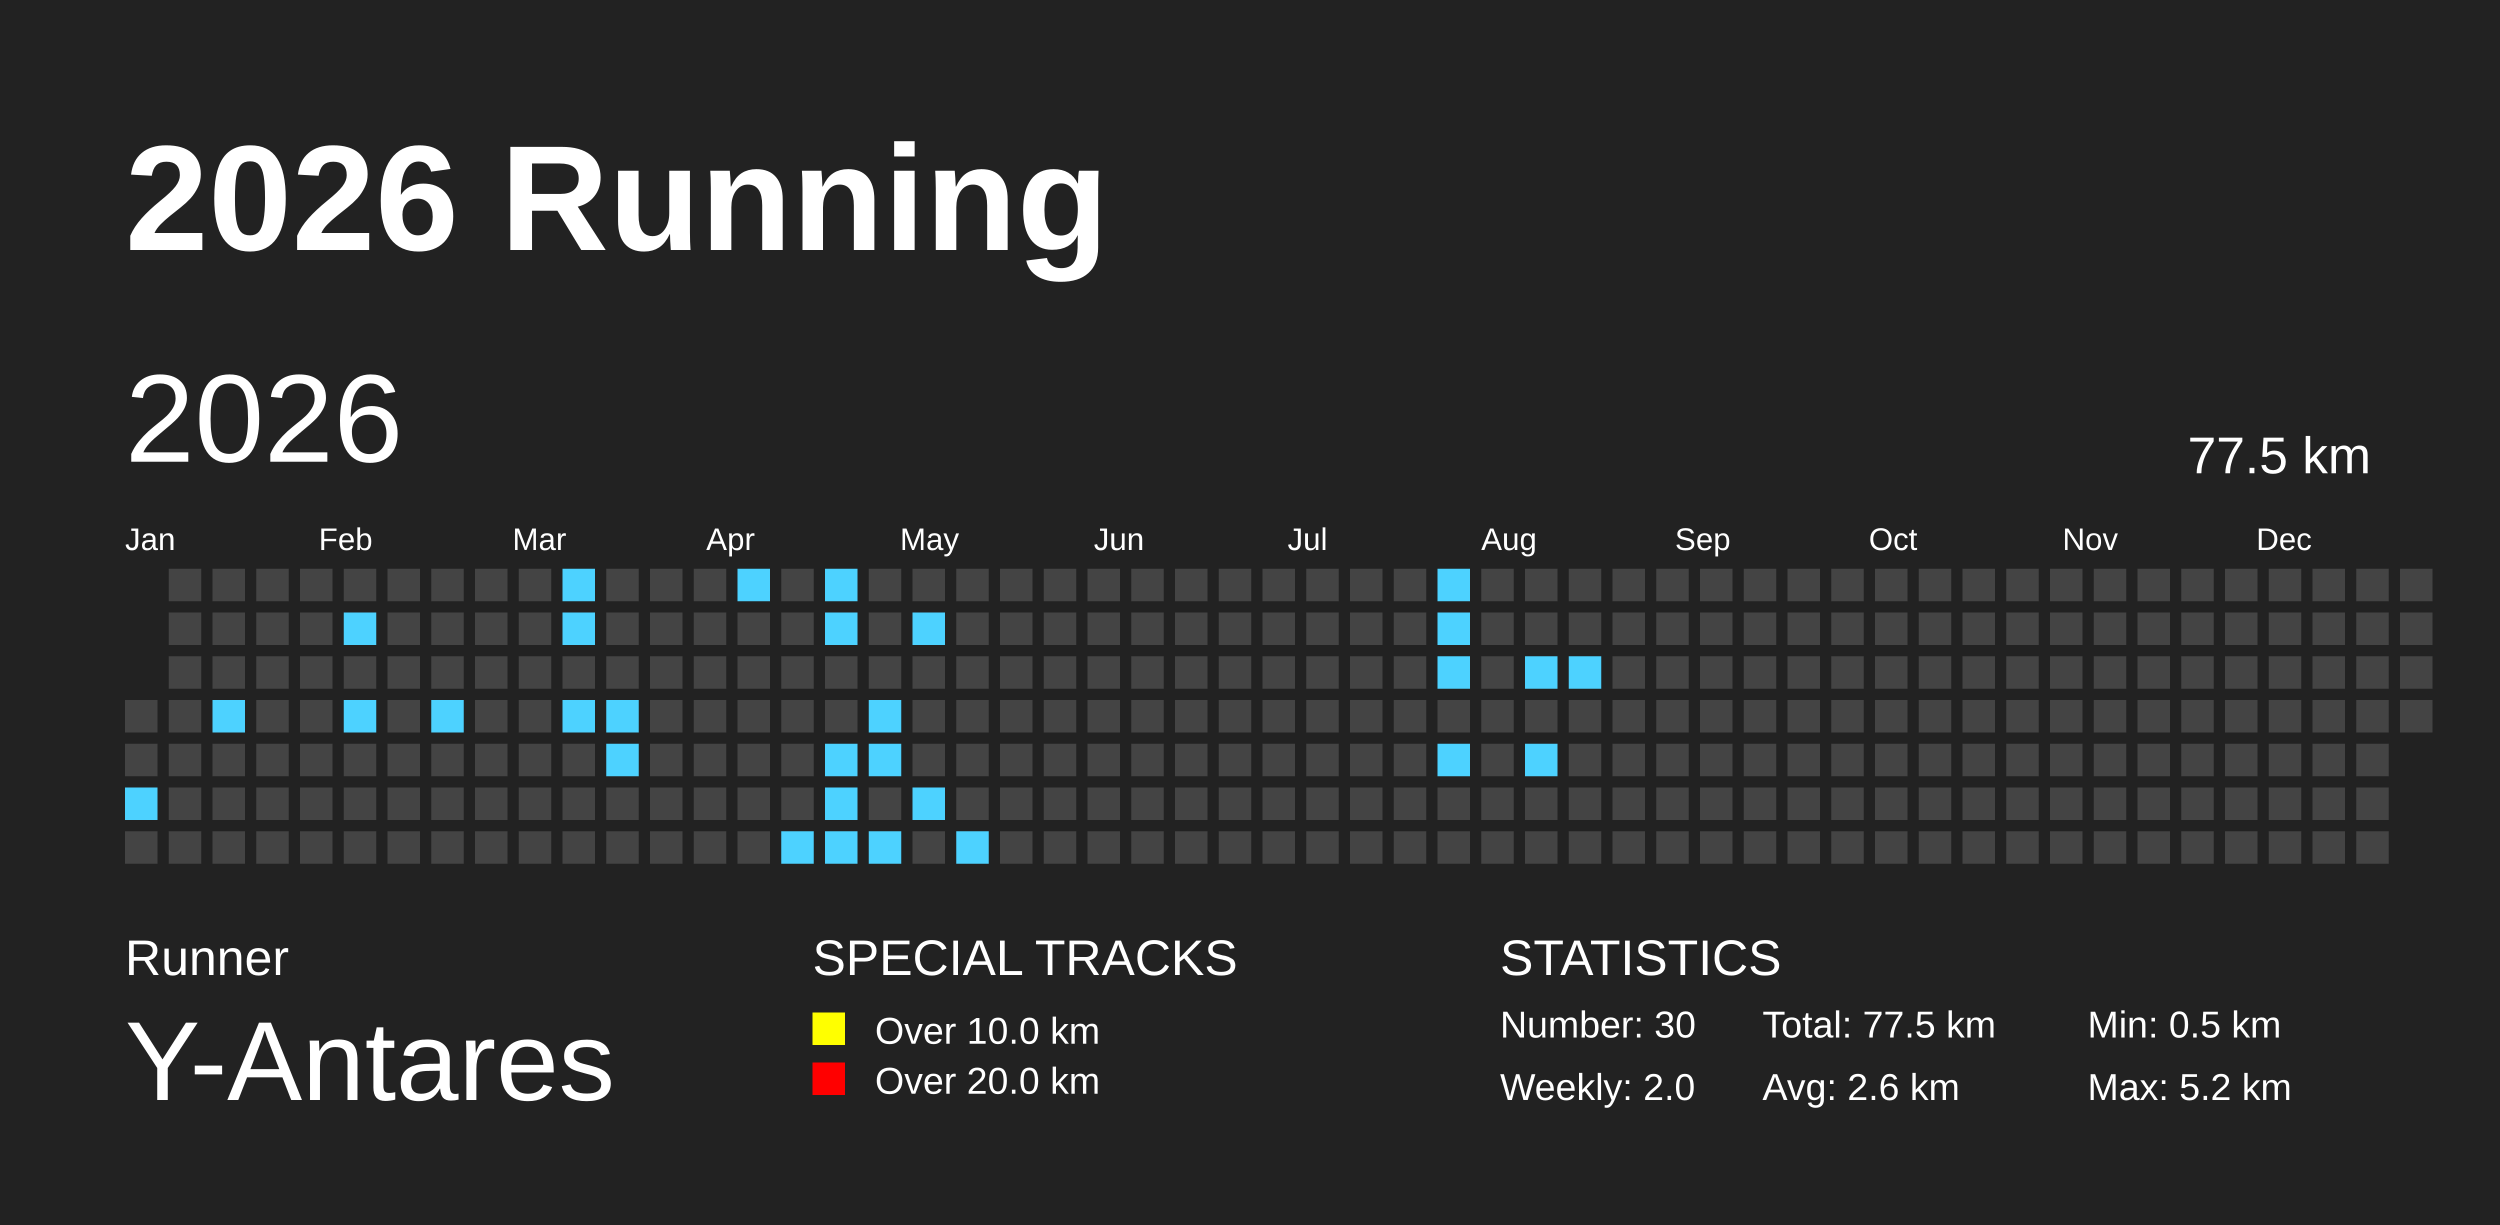
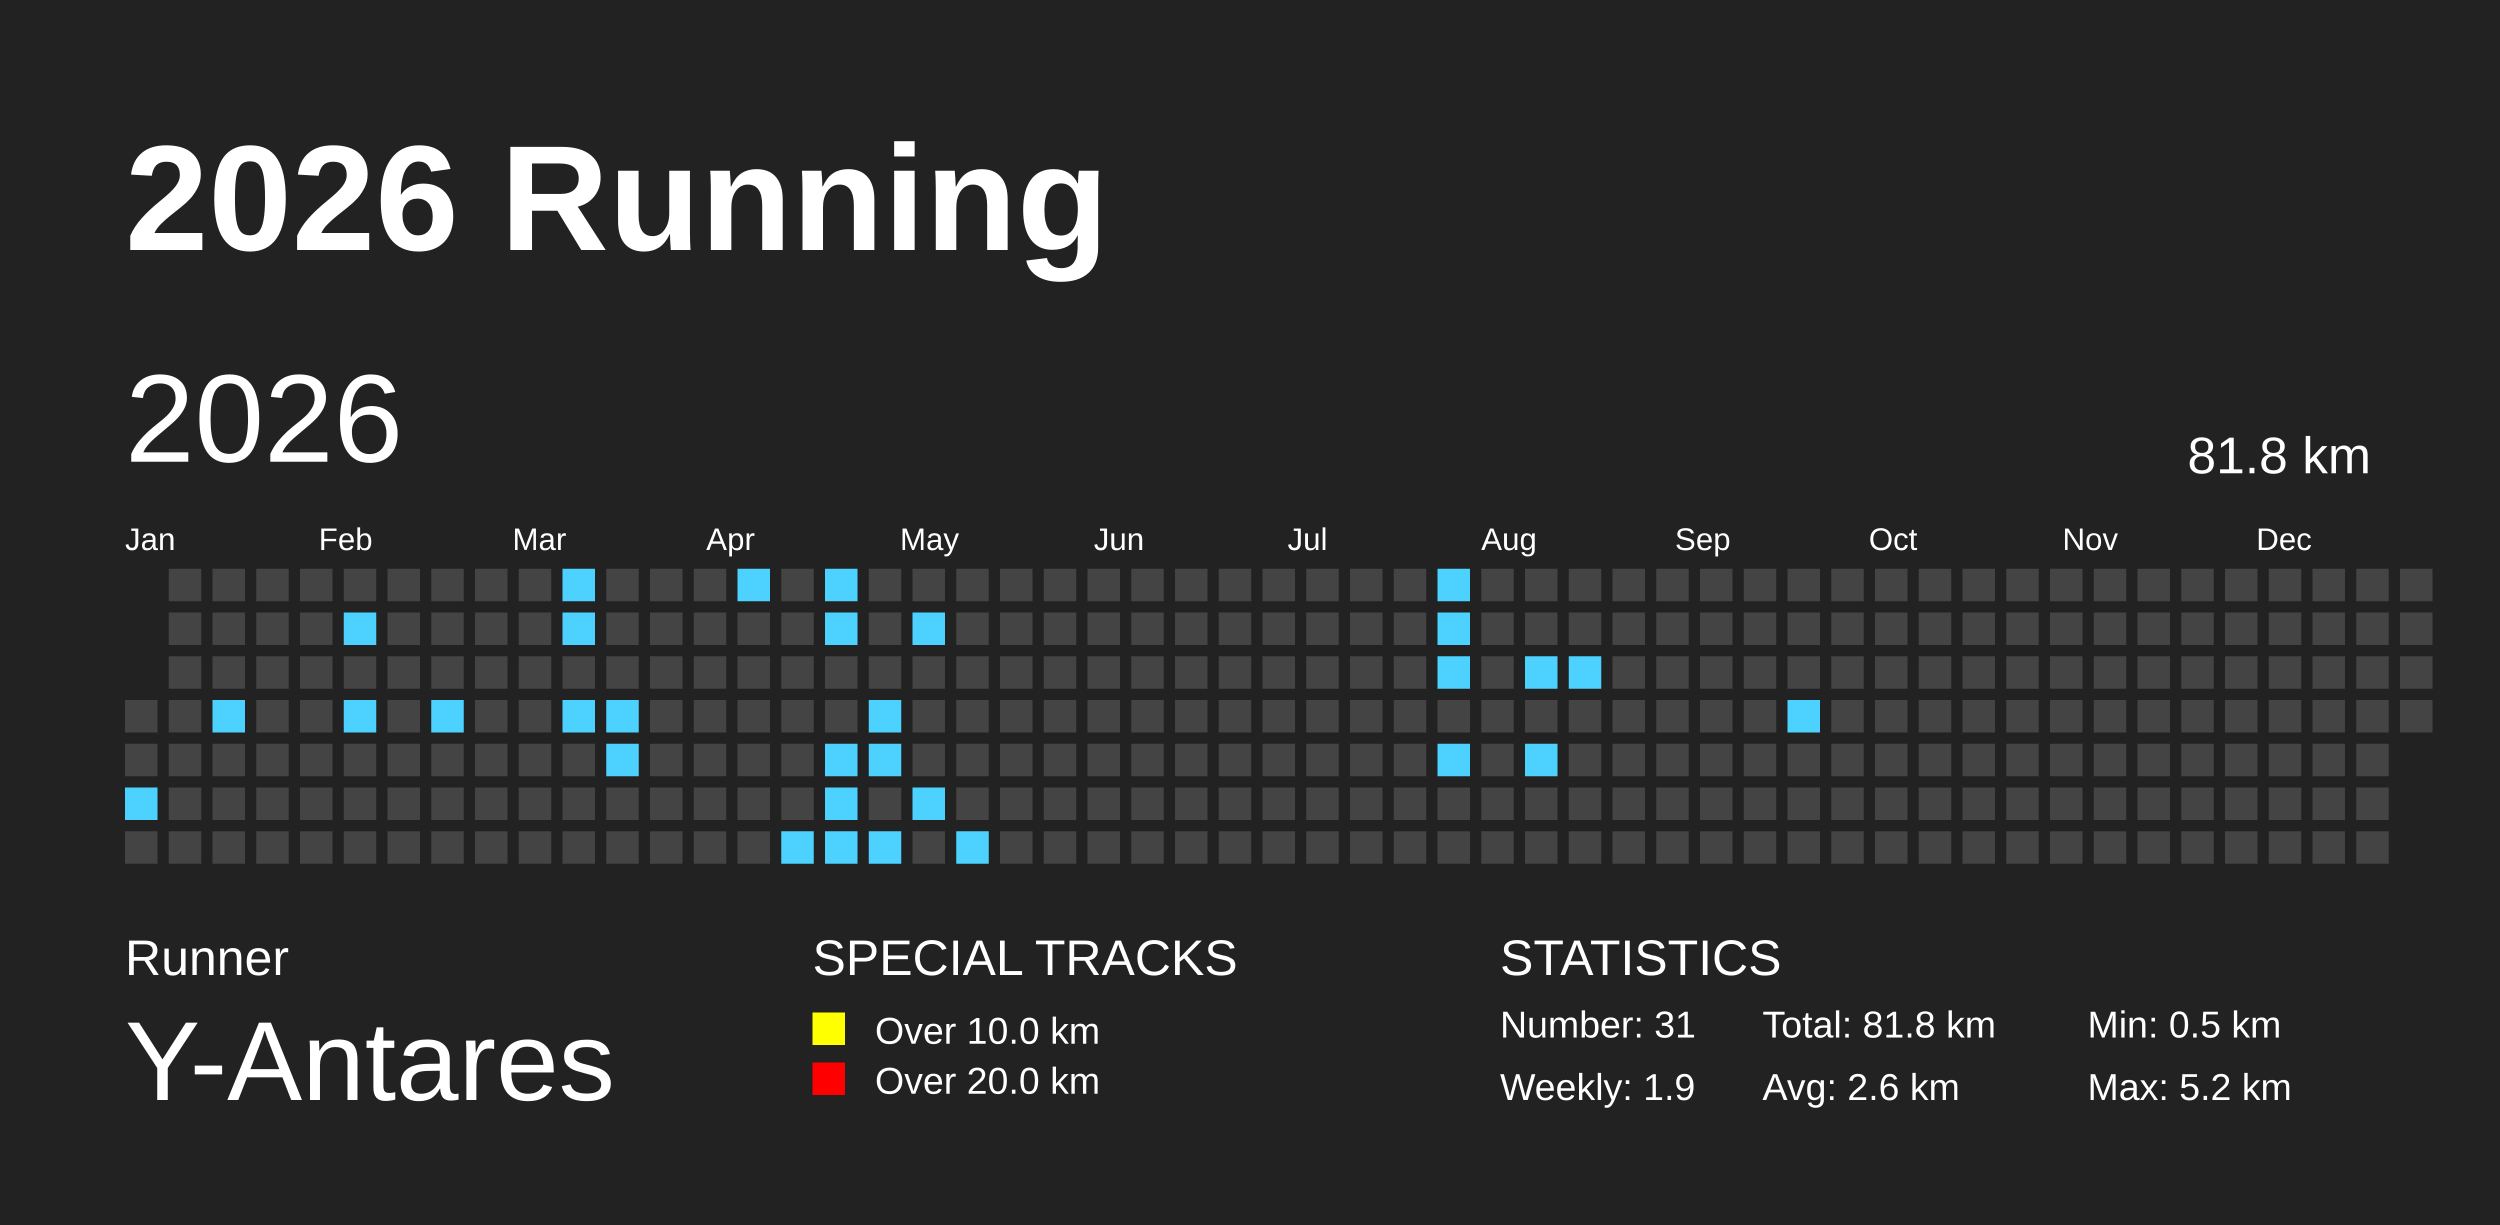
<svg xmlns="http://www.w3.org/2000/svg" baseProfile="full" height="98mm" version="1.1" viewBox="0,0,200,98" width="200mm">
  <defs />
  <rect fill="#222222" height="98" width="200" x="0" y="0" />
  <text fill="#FFFFFF" style="font-size:12px; font-family:Arial; font-weight:bold;" x="10" y="20">2026 Running</text>
  <text fill="#FFFFFF" style="font-size:4px; font-family:Arial" x="10" y="78">Runner</text>
  <text fill="#FFFFFF" style="font-size:9px; font-family:Arial" x="10" y="88">Y-Antares</text>
  <text fill="#FFFFFF" style="font-size:4px; font-family:Arial" x="65" y="78">SPECIAL TRACKS</text>
  <rect fill="yellow" height="2.6" width="2.6" x="65" y="81" />
  <text fill="#FFFFFF" style="font-size:3px; font-family:Arial" x="70" y="83.5">Over 10.0 km</text>
  <rect fill="red" height="2.6" width="2.6" x="65" y="85" />
  <text fill="#FFFFFF" style="font-size:3px; font-family:Arial" x="70" y="87.5">Over 20.0 km</text>
  <text fill="#FFFFFF" style="font-size:4px; font-family:Arial" x="120" y="78">STATISTICS</text>
-   <text fill="#FFFFFF" style="font-size:3px; font-family:Arial" x="120" y="83">Number: 30</text>
-   <text fill="#FFFFFF" style="font-size:3px; font-family:Arial" x="120" y="88">Weekly: 2.0</text>
-   <text fill="#FFFFFF" style="font-size:3px; font-family:Arial" x="141" y="83">Total: 77.5 km</text>
+   <text fill="#FFFFFF" style="font-size:3px; font-family:Arial" x="120" y="83">Number: 31</text>
+   <text fill="#FFFFFF" style="font-size:3px; font-family:Arial" x="120" y="88">Weekly: 1.9</text>
+   <text fill="#FFFFFF" style="font-size:3px; font-family:Arial" x="141" y="83">Total: 81.8 km</text>
  <text fill="#FFFFFF" style="font-size:3px; font-family:Arial" x="141" y="88">Avg: 2.6 km</text>
  <text fill="#FFFFFF" style="font-size:3px; font-family:Arial" x="167" y="83">Min: 0.5 km</text>
  <text fill="#FFFFFF" style="font-size:3px; font-family:Arial" x="167" y="88">Max: 5.2 km</text>
  <text dominant-baseline="hanging" fill="#FFFFFF" style="font-size:10.0px; font-family:Arial;" x="10" y="30">2026</text>
-   <text dominant-baseline="hanging" fill="#FFFFFF" style="font-size:4.125px; font-family:Arial;" x="175" y="35">77.5 km</text>
+   <text dominant-baseline="hanging" fill="#FFFFFF" style="font-size:4.125px; font-family:Arial;" x="175" y="35">81.8 km</text>
  <text fill="#FFFFFF" style="font-size:2.5px; font-family:Arial" x="10.0" y="44">Jan</text>
  <text fill="#FFFFFF" style="font-size:2.5px; font-family:Arial" x="25.5" y="44">Feb</text>
  <text fill="#FFFFFF" style="font-size:2.5px; font-family:Arial" x="41.0" y="44">Mar</text>
  <text fill="#FFFFFF" style="font-size:2.5px; font-family:Arial" x="56.5" y="44">Apr</text>
  <text fill="#FFFFFF" style="font-size:2.5px; font-family:Arial" x="72.0" y="44">May</text>
  <text fill="#FFFFFF" style="font-size:2.5px; font-family:Arial" x="87.5" y="44">Jun</text>
  <text fill="#FFFFFF" style="font-size:2.5px; font-family:Arial" x="103.0" y="44">Jul</text>
  <text fill="#FFFFFF" style="font-size:2.5px; font-family:Arial" x="118.5" y="44">Aug</text>
  <text fill="#FFFFFF" style="font-size:2.5px; font-family:Arial" x="134.0" y="44">Sep</text>
  <text fill="#FFFFFF" style="font-size:2.5px; font-family:Arial" x="149.5" y="44">Oct</text>
  <text fill="#FFFFFF" style="font-size:2.5px; font-family:Arial" x="165.0" y="44">Nov</text>
  <text fill="#FFFFFF" style="font-size:2.5px; font-family:Arial" x="180.5" y="44">Dec</text>
  <rect fill="#444444" height="2.6" width="2.6" x="10.0" y="56.0" />
  <rect fill="#444444" height="2.6" width="2.6" x="10.0" y="59.5" />
  <rect fill="#4DD2FF" height="2.6" width="2.6" x="10.0" y="63.0" />
  <rect fill="#444444" height="2.6" width="2.6" x="10.0" y="66.5" />
  <rect fill="#444444" height="2.6" width="2.6" x="13.5" y="45.5" />
  <rect fill="#444444" height="2.6" width="2.6" x="13.5" y="49.0" />
  <rect fill="#444444" height="2.6" width="2.6" x="13.5" y="52.5" />
  <rect fill="#444444" height="2.6" width="2.6" x="13.5" y="56.0" />
  <rect fill="#444444" height="2.6" width="2.6" x="13.5" y="59.5" />
  <rect fill="#444444" height="2.6" width="2.6" x="13.5" y="63.0" />
  <rect fill="#444444" height="2.6" width="2.6" x="13.5" y="66.5" />
  <rect fill="#444444" height="2.6" width="2.6" x="17.0" y="45.5" />
  <rect fill="#444444" height="2.6" width="2.6" x="17.0" y="49.0" />
  <rect fill="#444444" height="2.6" width="2.6" x="17.0" y="52.5" />
  <rect fill="#4DD2FF" height="2.6" width="2.6" x="17.0" y="56.0" />
  <rect fill="#444444" height="2.6" width="2.6" x="17.0" y="59.5" />
  <rect fill="#444444" height="2.6" width="2.6" x="17.0" y="63.0" />
  <rect fill="#444444" height="2.6" width="2.6" x="17.0" y="66.5" />
  <rect fill="#444444" height="2.6" width="2.6" x="20.5" y="45.5" />
  <rect fill="#444444" height="2.6" width="2.6" x="20.5" y="49.0" />
  <rect fill="#444444" height="2.6" width="2.6" x="20.5" y="52.5" />
  <rect fill="#444444" height="2.6" width="2.6" x="20.5" y="56.0" />
  <rect fill="#444444" height="2.6" width="2.6" x="20.5" y="59.5" />
  <rect fill="#444444" height="2.6" width="2.6" x="20.5" y="63.0" />
  <rect fill="#444444" height="2.6" width="2.6" x="20.5" y="66.5" />
  <rect fill="#444444" height="2.6" width="2.6" x="24.0" y="45.5" />
  <rect fill="#444444" height="2.6" width="2.6" x="24.0" y="49.0" />
  <rect fill="#444444" height="2.6" width="2.6" x="24.0" y="52.5" />
  <rect fill="#444444" height="2.6" width="2.6" x="24.0" y="56.0" />
  <rect fill="#444444" height="2.6" width="2.6" x="24.0" y="59.5" />
  <rect fill="#444444" height="2.6" width="2.6" x="24.0" y="63.0" />
  <rect fill="#444444" height="2.6" width="2.6" x="24.0" y="66.5" />
  <rect fill="#444444" height="2.6" width="2.6" x="27.5" y="45.5" />
  <rect fill="#4DD2FF" height="2.6" width="2.6" x="27.5" y="49.0" />
  <rect fill="#444444" height="2.6" width="2.6" x="27.5" y="52.5" />
  <rect fill="#4DD2FF" height="2.6" width="2.6" x="27.5" y="56.0" />
  <rect fill="#444444" height="2.6" width="2.6" x="27.5" y="59.5" />
  <rect fill="#444444" height="2.6" width="2.6" x="27.5" y="63.0" />
  <rect fill="#444444" height="2.6" width="2.6" x="27.5" y="66.5" />
  <rect fill="#444444" height="2.6" width="2.6" x="31.0" y="45.5" />
  <rect fill="#444444" height="2.6" width="2.6" x="31.0" y="49.0" />
  <rect fill="#444444" height="2.6" width="2.6" x="31.0" y="52.5" />
  <rect fill="#444444" height="2.6" width="2.6" x="31.0" y="56.0" />
  <rect fill="#444444" height="2.6" width="2.6" x="31.0" y="59.5" />
  <rect fill="#444444" height="2.6" width="2.6" x="31.0" y="63.0" />
  <rect fill="#444444" height="2.6" width="2.6" x="31.0" y="66.5" />
  <rect fill="#444444" height="2.6" width="2.6" x="34.5" y="45.5" />
  <rect fill="#444444" height="2.6" width="2.6" x="34.5" y="49.0" />
  <rect fill="#444444" height="2.6" width="2.6" x="34.5" y="52.5" />
  <rect fill="#4DD2FF" height="2.6" width="2.6" x="34.5" y="56.0" />
  <rect fill="#444444" height="2.6" width="2.6" x="34.5" y="59.5" />
  <rect fill="#444444" height="2.6" width="2.6" x="34.5" y="63.0" />
  <rect fill="#444444" height="2.6" width="2.6" x="34.5" y="66.5" />
  <rect fill="#444444" height="2.6" width="2.6" x="38.0" y="45.5" />
  <rect fill="#444444" height="2.6" width="2.6" x="38.0" y="49.0" />
  <rect fill="#444444" height="2.6" width="2.6" x="38.0" y="52.5" />
  <rect fill="#444444" height="2.6" width="2.6" x="38.0" y="56.0" />
  <rect fill="#444444" height="2.6" width="2.6" x="38.0" y="59.5" />
  <rect fill="#444444" height="2.6" width="2.6" x="38.0" y="63.0" />
  <rect fill="#444444" height="2.6" width="2.6" x="38.0" y="66.5" />
  <rect fill="#444444" height="2.6" width="2.6" x="41.5" y="45.5" />
  <rect fill="#444444" height="2.6" width="2.6" x="41.5" y="49.0" />
  <rect fill="#444444" height="2.6" width="2.6" x="41.5" y="52.5" />
  <rect fill="#444444" height="2.6" width="2.6" x="41.5" y="56.0" />
  <rect fill="#444444" height="2.6" width="2.6" x="41.5" y="59.5" />
  <rect fill="#444444" height="2.6" width="2.6" x="41.5" y="63.0" />
  <rect fill="#444444" height="2.6" width="2.6" x="41.5" y="66.5" />
  <rect fill="#4DD2FF" height="2.6" width="2.6" x="45.0" y="45.5" />
  <rect fill="#4DD2FF" height="2.6" width="2.6" x="45.0" y="49.0" />
  <rect fill="#444444" height="2.6" width="2.6" x="45.0" y="52.5" />
  <rect fill="#4DD2FF" height="2.6" width="2.6" x="45.0" y="56.0" />
  <rect fill="#444444" height="2.6" width="2.6" x="45.0" y="59.5" />
  <rect fill="#444444" height="2.6" width="2.6" x="45.0" y="63.0" />
  <rect fill="#444444" height="2.6" width="2.6" x="45.0" y="66.5" />
  <rect fill="#444444" height="2.6" width="2.6" x="48.5" y="45.5" />
  <rect fill="#444444" height="2.6" width="2.6" x="48.5" y="49.0" />
  <rect fill="#444444" height="2.6" width="2.6" x="48.5" y="52.5" />
  <rect fill="#4DD2FF" height="2.6" width="2.6" x="48.5" y="56.0" />
  <rect fill="#4DD2FF" height="2.6" width="2.6" x="48.5" y="59.5" />
  <rect fill="#444444" height="2.6" width="2.6" x="48.5" y="63.0" />
  <rect fill="#444444" height="2.6" width="2.6" x="48.5" y="66.5" />
  <rect fill="#444444" height="2.6" width="2.6" x="52.0" y="45.5" />
  <rect fill="#444444" height="2.6" width="2.6" x="52.0" y="49.0" />
  <rect fill="#444444" height="2.6" width="2.6" x="52.0" y="52.5" />
  <rect fill="#444444" height="2.6" width="2.6" x="52.0" y="56.0" />
  <rect fill="#444444" height="2.6" width="2.6" x="52.0" y="59.5" />
  <rect fill="#444444" height="2.6" width="2.6" x="52.0" y="63.0" />
  <rect fill="#444444" height="2.6" width="2.6" x="52.0" y="66.5" />
  <rect fill="#444444" height="2.6" width="2.6" x="55.5" y="45.5" />
  <rect fill="#444444" height="2.6" width="2.6" x="55.5" y="49.0" />
  <rect fill="#444444" height="2.6" width="2.6" x="55.5" y="52.5" />
  <rect fill="#444444" height="2.6" width="2.6" x="55.5" y="56.0" />
  <rect fill="#444444" height="2.6" width="2.6" x="55.5" y="59.5" />
  <rect fill="#444444" height="2.6" width="2.6" x="55.5" y="63.0" />
  <rect fill="#444444" height="2.6" width="2.6" x="55.5" y="66.5" />
  <rect fill="#4DD2FF" height="2.6" width="2.6" x="59.0" y="45.5" />
  <rect fill="#444444" height="2.6" width="2.6" x="59.0" y="49.0" />
  <rect fill="#444444" height="2.6" width="2.6" x="59.0" y="52.5" />
  <rect fill="#444444" height="2.6" width="2.6" x="59.0" y="56.0" />
  <rect fill="#444444" height="2.6" width="2.6" x="59.0" y="59.5" />
  <rect fill="#444444" height="2.6" width="2.6" x="59.0" y="63.0" />
  <rect fill="#444444" height="2.6" width="2.6" x="59.0" y="66.5" />
  <rect fill="#444444" height="2.6" width="2.6" x="62.5" y="45.5" />
  <rect fill="#444444" height="2.6" width="2.6" x="62.5" y="49.0" />
  <rect fill="#444444" height="2.6" width="2.6" x="62.5" y="52.5" />
  <rect fill="#444444" height="2.6" width="2.6" x="62.5" y="56.0" />
  <rect fill="#444444" height="2.6" width="2.6" x="62.5" y="59.5" />
  <rect fill="#444444" height="2.6" width="2.6" x="62.5" y="63.0" />
  <rect fill="#4DD2FF" height="2.6" width="2.6" x="62.5" y="66.5" />
  <rect fill="#4DD2FF" height="2.6" width="2.6" x="66.0" y="45.5" />
  <rect fill="#4DD2FF" height="2.6" width="2.6" x="66.0" y="49.0" />
  <rect fill="#444444" height="2.6" width="2.6" x="66.0" y="52.5" />
  <rect fill="#444444" height="2.6" width="2.6" x="66.0" y="56.0" />
  <rect fill="#4DD2FF" height="2.6" width="2.6" x="66.0" y="59.5" />
  <rect fill="#4DD2FF" height="2.6" width="2.6" x="66.0" y="63.0" />
  <rect fill="#4DD2FF" height="2.6" width="2.6" x="66.0" y="66.5" />
  <rect fill="#444444" height="2.6" width="2.6" x="69.5" y="45.5" />
  <rect fill="#444444" height="2.6" width="2.6" x="69.5" y="49.0" />
  <rect fill="#444444" height="2.6" width="2.6" x="69.5" y="52.5" />
  <rect fill="#4DD2FF" height="2.6" width="2.6" x="69.5" y="56.0" />
  <rect fill="#4DD2FF" height="2.6" width="2.6" x="69.5" y="59.5" />
  <rect fill="#444444" height="2.6" width="2.6" x="69.5" y="63.0" />
  <rect fill="#4DD2FF" height="2.6" width="2.6" x="69.5" y="66.5" />
  <rect fill="#444444" height="2.6" width="2.6" x="73.0" y="45.5" />
  <rect fill="#4DD2FF" height="2.6" width="2.6" x="73.0" y="49.0" />
  <rect fill="#444444" height="2.6" width="2.6" x="73.0" y="52.5" />
  <rect fill="#444444" height="2.6" width="2.6" x="73.0" y="56.0" />
  <rect fill="#444444" height="2.6" width="2.6" x="73.0" y="59.5" />
  <rect fill="#4DD2FF" height="2.6" width="2.6" x="73.0" y="63.0" />
  <rect fill="#444444" height="2.6" width="2.6" x="73.0" y="66.5" />
  <rect fill="#444444" height="2.6" width="2.6" x="76.5" y="45.5" />
  <rect fill="#444444" height="2.6" width="2.6" x="76.5" y="49.0" />
  <rect fill="#444444" height="2.6" width="2.6" x="76.5" y="52.5" />
  <rect fill="#444444" height="2.6" width="2.6" x="76.5" y="56.0" />
  <rect fill="#444444" height="2.6" width="2.6" x="76.5" y="59.5" />
  <rect fill="#444444" height="2.6" width="2.6" x="76.5" y="63.0" />
  <rect fill="#4DD2FF" height="2.6" width="2.6" x="76.5" y="66.5" />
  <rect fill="#444444" height="2.6" width="2.6" x="80.0" y="45.5" />
  <rect fill="#444444" height="2.6" width="2.6" x="80.0" y="49.0" />
  <rect fill="#444444" height="2.6" width="2.6" x="80.0" y="52.5" />
  <rect fill="#444444" height="2.6" width="2.6" x="80.0" y="56.0" />
  <rect fill="#444444" height="2.6" width="2.6" x="80.0" y="59.5" />
  <rect fill="#444444" height="2.6" width="2.6" x="80.0" y="63.0" />
  <rect fill="#444444" height="2.6" width="2.6" x="80.0" y="66.5" />
  <rect fill="#444444" height="2.6" width="2.6" x="83.5" y="45.5" />
  <rect fill="#444444" height="2.6" width="2.6" x="83.5" y="49.0" />
  <rect fill="#444444" height="2.6" width="2.6" x="83.5" y="52.5" />
  <rect fill="#444444" height="2.6" width="2.6" x="83.5" y="56.0" />
  <rect fill="#444444" height="2.6" width="2.6" x="83.5" y="59.5" />
  <rect fill="#444444" height="2.6" width="2.6" x="83.5" y="63.0" />
  <rect fill="#444444" height="2.6" width="2.6" x="83.5" y="66.5" />
  <rect fill="#444444" height="2.6" width="2.6" x="87.0" y="45.5" />
  <rect fill="#444444" height="2.6" width="2.6" x="87.0" y="49.0" />
  <rect fill="#444444" height="2.6" width="2.6" x="87.0" y="52.5" />
  <rect fill="#444444" height="2.6" width="2.6" x="87.0" y="56.0" />
  <rect fill="#444444" height="2.6" width="2.6" x="87.0" y="59.5" />
  <rect fill="#444444" height="2.6" width="2.6" x="87.0" y="63.0" />
  <rect fill="#444444" height="2.6" width="2.6" x="87.0" y="66.5" />
  <rect fill="#444444" height="2.6" width="2.6" x="90.5" y="45.5" />
  <rect fill="#444444" height="2.6" width="2.6" x="90.5" y="49.0" />
  <rect fill="#444444" height="2.6" width="2.6" x="90.5" y="52.5" />
  <rect fill="#444444" height="2.6" width="2.6" x="90.5" y="56.0" />
  <rect fill="#444444" height="2.6" width="2.6" x="90.5" y="59.5" />
  <rect fill="#444444" height="2.6" width="2.6" x="90.5" y="63.0" />
  <rect fill="#444444" height="2.6" width="2.6" x="90.5" y="66.5" />
  <rect fill="#444444" height="2.6" width="2.6" x="94.0" y="45.5" />
  <rect fill="#444444" height="2.6" width="2.6" x="94.0" y="49.0" />
  <rect fill="#444444" height="2.6" width="2.6" x="94.0" y="52.5" />
  <rect fill="#444444" height="2.6" width="2.6" x="94.0" y="56.0" />
  <rect fill="#444444" height="2.6" width="2.6" x="94.0" y="59.5" />
  <rect fill="#444444" height="2.6" width="2.6" x="94.0" y="63.0" />
  <rect fill="#444444" height="2.6" width="2.6" x="94.0" y="66.5" />
  <rect fill="#444444" height="2.6" width="2.6" x="97.5" y="45.5" />
  <rect fill="#444444" height="2.6" width="2.6" x="97.5" y="49.0" />
  <rect fill="#444444" height="2.6" width="2.6" x="97.5" y="52.5" />
  <rect fill="#444444" height="2.6" width="2.6" x="97.5" y="56.0" />
  <rect fill="#444444" height="2.6" width="2.6" x="97.5" y="59.5" />
  <rect fill="#444444" height="2.6" width="2.6" x="97.5" y="63.0" />
  <rect fill="#444444" height="2.6" width="2.6" x="97.5" y="66.5" />
  <rect fill="#444444" height="2.6" width="2.6" x="101.0" y="45.5" />
  <rect fill="#444444" height="2.6" width="2.6" x="101.0" y="49.0" />
  <rect fill="#444444" height="2.6" width="2.6" x="101.0" y="52.5" />
  <rect fill="#444444" height="2.6" width="2.6" x="101.0" y="56.0" />
  <rect fill="#444444" height="2.6" width="2.6" x="101.0" y="59.5" />
  <rect fill="#444444" height="2.6" width="2.6" x="101.0" y="63.0" />
  <rect fill="#444444" height="2.6" width="2.6" x="101.0" y="66.5" />
  <rect fill="#444444" height="2.6" width="2.6" x="104.5" y="45.5" />
  <rect fill="#444444" height="2.6" width="2.6" x="104.5" y="49.0" />
  <rect fill="#444444" height="2.6" width="2.6" x="104.5" y="52.5" />
  <rect fill="#444444" height="2.6" width="2.6" x="104.5" y="56.0" />
  <rect fill="#444444" height="2.6" width="2.6" x="104.5" y="59.5" />
  <rect fill="#444444" height="2.6" width="2.6" x="104.5" y="63.0" />
  <rect fill="#444444" height="2.6" width="2.6" x="104.5" y="66.5" />
  <rect fill="#444444" height="2.6" width="2.6" x="108.0" y="45.5" />
  <rect fill="#444444" height="2.6" width="2.6" x="108.0" y="49.0" />
  <rect fill="#444444" height="2.6" width="2.6" x="108.0" y="52.5" />
  <rect fill="#444444" height="2.6" width="2.6" x="108.0" y="56.0" />
  <rect fill="#444444" height="2.6" width="2.6" x="108.0" y="59.5" />
  <rect fill="#444444" height="2.6" width="2.6" x="108.0" y="63.0" />
  <rect fill="#444444" height="2.6" width="2.6" x="108.0" y="66.5" />
  <rect fill="#444444" height="2.6" width="2.6" x="111.5" y="45.5" />
  <rect fill="#444444" height="2.6" width="2.6" x="111.5" y="49.0" />
  <rect fill="#444444" height="2.6" width="2.6" x="111.5" y="52.5" />
  <rect fill="#444444" height="2.6" width="2.6" x="111.5" y="56.0" />
  <rect fill="#444444" height="2.6" width="2.6" x="111.5" y="59.5" />
  <rect fill="#444444" height="2.6" width="2.6" x="111.5" y="63.0" />
  <rect fill="#444444" height="2.6" width="2.6" x="111.5" y="66.5" />
  <rect fill="#4DD2FF" height="2.6" width="2.6" x="115.0" y="45.5" />
  <rect fill="#4DD2FF" height="2.6" width="2.6" x="115.0" y="49.0" />
  <rect fill="#4DD2FF" height="2.6" width="2.6" x="115.0" y="52.5" />
  <rect fill="#444444" height="2.6" width="2.6" x="115.0" y="56.0" />
  <rect fill="#4DD2FF" height="2.6" width="2.6" x="115.0" y="59.5" />
  <rect fill="#444444" height="2.6" width="2.6" x="115.0" y="63.0" />
  <rect fill="#444444" height="2.6" width="2.6" x="115.0" y="66.5" />
  <rect fill="#444444" height="2.6" width="2.6" x="118.5" y="45.5" />
  <rect fill="#444444" height="2.6" width="2.6" x="118.5" y="49.0" />
  <rect fill="#444444" height="2.6" width="2.6" x="118.5" y="52.5" />
  <rect fill="#444444" height="2.6" width="2.6" x="118.5" y="56.0" />
  <rect fill="#444444" height="2.6" width="2.6" x="118.5" y="59.5" />
  <rect fill="#444444" height="2.6" width="2.6" x="118.5" y="63.0" />
  <rect fill="#444444" height="2.6" width="2.6" x="118.5" y="66.5" />
  <rect fill="#444444" height="2.6" width="2.6" x="122.0" y="45.5" />
  <rect fill="#444444" height="2.6" width="2.6" x="122.0" y="49.0" />
  <rect fill="#4DD2FF" height="2.6" width="2.6" x="122.0" y="52.5" />
  <rect fill="#444444" height="2.6" width="2.6" x="122.0" y="56.0" />
  <rect fill="#4DD2FF" height="2.6" width="2.6" x="122.0" y="59.5" />
  <rect fill="#444444" height="2.6" width="2.6" x="122.0" y="63.0" />
  <rect fill="#444444" height="2.6" width="2.6" x="122.0" y="66.5" />
  <rect fill="#444444" height="2.6" width="2.6" x="125.5" y="45.5" />
  <rect fill="#444444" height="2.6" width="2.6" x="125.5" y="49.0" />
  <rect fill="#4DD2FF" height="2.6" width="2.6" x="125.5" y="52.5" />
  <rect fill="#444444" height="2.6" width="2.6" x="125.5" y="56.0" />
  <rect fill="#444444" height="2.6" width="2.6" x="125.5" y="59.5" />
  <rect fill="#444444" height="2.6" width="2.6" x="125.5" y="63.0" />
  <rect fill="#444444" height="2.6" width="2.6" x="125.5" y="66.5" />
  <rect fill="#444444" height="2.6" width="2.6" x="129.0" y="45.5" />
  <rect fill="#444444" height="2.6" width="2.6" x="129.0" y="49.0" />
  <rect fill="#444444" height="2.6" width="2.6" x="129.0" y="52.5" />
  <rect fill="#444444" height="2.6" width="2.6" x="129.0" y="56.0" />
  <rect fill="#444444" height="2.6" width="2.6" x="129.0" y="59.5" />
  <rect fill="#444444" height="2.6" width="2.6" x="129.0" y="63.0" />
  <rect fill="#444444" height="2.6" width="2.6" x="129.0" y="66.5" />
  <rect fill="#444444" height="2.6" width="2.6" x="132.5" y="45.5" />
  <rect fill="#444444" height="2.6" width="2.6" x="132.5" y="49.0" />
  <rect fill="#444444" height="2.6" width="2.6" x="132.5" y="52.5" />
  <rect fill="#444444" height="2.6" width="2.6" x="132.5" y="56.0" />
  <rect fill="#444444" height="2.6" width="2.6" x="132.5" y="59.5" />
  <rect fill="#444444" height="2.6" width="2.6" x="132.5" y="63.0" />
  <rect fill="#444444" height="2.6" width="2.6" x="132.5" y="66.5" />
  <rect fill="#444444" height="2.6" width="2.6" x="136.0" y="45.5" />
  <rect fill="#444444" height="2.6" width="2.6" x="136.0" y="49.0" />
  <rect fill="#444444" height="2.6" width="2.6" x="136.0" y="52.5" />
  <rect fill="#444444" height="2.6" width="2.6" x="136.0" y="56.0" />
  <rect fill="#444444" height="2.6" width="2.6" x="136.0" y="59.5" />
  <rect fill="#444444" height="2.6" width="2.6" x="136.0" y="63.0" />
  <rect fill="#444444" height="2.6" width="2.6" x="136.0" y="66.5" />
  <rect fill="#444444" height="2.6" width="2.6" x="139.5" y="45.5" />
  <rect fill="#444444" height="2.6" width="2.6" x="139.5" y="49.0" />
  <rect fill="#444444" height="2.6" width="2.6" x="139.5" y="52.5" />
  <rect fill="#444444" height="2.6" width="2.6" x="139.5" y="56.0" />
  <rect fill="#444444" height="2.6" width="2.6" x="139.5" y="59.5" />
  <rect fill="#444444" height="2.6" width="2.6" x="139.5" y="63.0" />
  <rect fill="#444444" height="2.6" width="2.6" x="139.5" y="66.5" />
  <rect fill="#444444" height="2.6" width="2.6" x="143.0" y="45.5" />
  <rect fill="#444444" height="2.6" width="2.6" x="143.0" y="49.0" />
  <rect fill="#444444" height="2.6" width="2.6" x="143.0" y="52.5" />
-   <rect fill="#444444" height="2.6" width="2.6" x="143.0" y="56.0" />
+   <rect fill="#4DD2FF" height="2.6" width="2.6" x="143.0" y="56.0" />
  <rect fill="#444444" height="2.6" width="2.6" x="143.0" y="59.5" />
  <rect fill="#444444" height="2.6" width="2.6" x="143.0" y="63.0" />
  <rect fill="#444444" height="2.6" width="2.6" x="143.0" y="66.5" />
  <rect fill="#444444" height="2.6" width="2.6" x="146.5" y="45.5" />
  <rect fill="#444444" height="2.6" width="2.6" x="146.5" y="49.0" />
  <rect fill="#444444" height="2.6" width="2.6" x="146.5" y="52.5" />
  <rect fill="#444444" height="2.6" width="2.6" x="146.5" y="56.0" />
  <rect fill="#444444" height="2.6" width="2.6" x="146.5" y="59.5" />
  <rect fill="#444444" height="2.6" width="2.6" x="146.5" y="63.0" />
  <rect fill="#444444" height="2.6" width="2.6" x="146.5" y="66.5" />
  <rect fill="#444444" height="2.6" width="2.6" x="150.0" y="45.5" />
  <rect fill="#444444" height="2.6" width="2.6" x="150.0" y="49.0" />
  <rect fill="#444444" height="2.6" width="2.6" x="150.0" y="52.5" />
  <rect fill="#444444" height="2.6" width="2.6" x="150.0" y="56.0" />
  <rect fill="#444444" height="2.6" width="2.6" x="150.0" y="59.5" />
  <rect fill="#444444" height="2.6" width="2.6" x="150.0" y="63.0" />
  <rect fill="#444444" height="2.6" width="2.6" x="150.0" y="66.5" />
  <rect fill="#444444" height="2.6" width="2.6" x="153.5" y="45.5" />
  <rect fill="#444444" height="2.6" width="2.6" x="153.5" y="49.0" />
  <rect fill="#444444" height="2.6" width="2.6" x="153.5" y="52.5" />
  <rect fill="#444444" height="2.6" width="2.6" x="153.5" y="56.0" />
  <rect fill="#444444" height="2.6" width="2.6" x="153.5" y="59.5" />
  <rect fill="#444444" height="2.6" width="2.6" x="153.5" y="63.0" />
  <rect fill="#444444" height="2.6" width="2.6" x="153.5" y="66.5" />
  <rect fill="#444444" height="2.6" width="2.6" x="157.0" y="45.5" />
  <rect fill="#444444" height="2.6" width="2.6" x="157.0" y="49.0" />
  <rect fill="#444444" height="2.6" width="2.6" x="157.0" y="52.5" />
  <rect fill="#444444" height="2.6" width="2.6" x="157.0" y="56.0" />
  <rect fill="#444444" height="2.6" width="2.6" x="157.0" y="59.5" />
  <rect fill="#444444" height="2.6" width="2.6" x="157.0" y="63.0" />
  <rect fill="#444444" height="2.6" width="2.6" x="157.0" y="66.5" />
  <rect fill="#444444" height="2.6" width="2.6" x="160.5" y="45.5" />
  <rect fill="#444444" height="2.6" width="2.6" x="160.5" y="49.0" />
  <rect fill="#444444" height="2.6" width="2.6" x="160.5" y="52.5" />
  <rect fill="#444444" height="2.6" width="2.6" x="160.5" y="56.0" />
  <rect fill="#444444" height="2.6" width="2.6" x="160.5" y="59.5" />
  <rect fill="#444444" height="2.6" width="2.6" x="160.5" y="63.0" />
  <rect fill="#444444" height="2.6" width="2.6" x="160.5" y="66.5" />
  <rect fill="#444444" height="2.6" width="2.6" x="164.0" y="45.5" />
  <rect fill="#444444" height="2.6" width="2.6" x="164.0" y="49.0" />
  <rect fill="#444444" height="2.6" width="2.6" x="164.0" y="52.5" />
  <rect fill="#444444" height="2.6" width="2.6" x="164.0" y="56.0" />
  <rect fill="#444444" height="2.6" width="2.6" x="164.0" y="59.5" />
  <rect fill="#444444" height="2.6" width="2.6" x="164.0" y="63.0" />
  <rect fill="#444444" height="2.6" width="2.6" x="164.0" y="66.5" />
  <rect fill="#444444" height="2.6" width="2.6" x="167.5" y="45.5" />
  <rect fill="#444444" height="2.6" width="2.6" x="167.5" y="49.0" />
  <rect fill="#444444" height="2.6" width="2.6" x="167.5" y="52.5" />
  <rect fill="#444444" height="2.6" width="2.6" x="167.5" y="56.0" />
  <rect fill="#444444" height="2.6" width="2.6" x="167.5" y="59.5" />
  <rect fill="#444444" height="2.6" width="2.6" x="167.5" y="63.0" />
  <rect fill="#444444" height="2.6" width="2.6" x="167.5" y="66.5" />
  <rect fill="#444444" height="2.6" width="2.6" x="171.0" y="45.5" />
  <rect fill="#444444" height="2.6" width="2.6" x="171.0" y="49.0" />
  <rect fill="#444444" height="2.6" width="2.6" x="171.0" y="52.5" />
  <rect fill="#444444" height="2.6" width="2.6" x="171.0" y="56.0" />
  <rect fill="#444444" height="2.6" width="2.6" x="171.0" y="59.5" />
  <rect fill="#444444" height="2.6" width="2.6" x="171.0" y="63.0" />
  <rect fill="#444444" height="2.6" width="2.6" x="171.0" y="66.5" />
  <rect fill="#444444" height="2.6" width="2.6" x="174.5" y="45.5" />
  <rect fill="#444444" height="2.6" width="2.6" x="174.5" y="49.0" />
  <rect fill="#444444" height="2.6" width="2.6" x="174.5" y="52.5" />
  <rect fill="#444444" height="2.6" width="2.6" x="174.5" y="56.0" />
  <rect fill="#444444" height="2.6" width="2.6" x="174.5" y="59.5" />
  <rect fill="#444444" height="2.6" width="2.6" x="174.5" y="63.0" />
  <rect fill="#444444" height="2.6" width="2.6" x="174.5" y="66.5" />
  <rect fill="#444444" height="2.6" width="2.6" x="178.0" y="45.5" />
  <rect fill="#444444" height="2.6" width="2.6" x="178.0" y="49.0" />
  <rect fill="#444444" height="2.6" width="2.6" x="178.0" y="52.5" />
  <rect fill="#444444" height="2.6" width="2.6" x="178.0" y="56.0" />
  <rect fill="#444444" height="2.6" width="2.6" x="178.0" y="59.5" />
  <rect fill="#444444" height="2.6" width="2.6" x="178.0" y="63.0" />
  <rect fill="#444444" height="2.6" width="2.6" x="178.0" y="66.5" />
  <rect fill="#444444" height="2.6" width="2.6" x="181.5" y="45.5" />
  <rect fill="#444444" height="2.6" width="2.6" x="181.5" y="49.0" />
  <rect fill="#444444" height="2.6" width="2.6" x="181.5" y="52.5" />
  <rect fill="#444444" height="2.6" width="2.6" x="181.5" y="56.0" />
  <rect fill="#444444" height="2.6" width="2.6" x="181.5" y="59.5" />
  <rect fill="#444444" height="2.6" width="2.6" x="181.5" y="63.0" />
  <rect fill="#444444" height="2.6" width="2.6" x="181.5" y="66.5" />
  <rect fill="#444444" height="2.6" width="2.6" x="185.0" y="45.5" />
  <rect fill="#444444" height="2.6" width="2.6" x="185.0" y="49.0" />
  <rect fill="#444444" height="2.6" width="2.6" x="185.0" y="52.5" />
  <rect fill="#444444" height="2.6" width="2.6" x="185.0" y="56.0" />
  <rect fill="#444444" height="2.6" width="2.6" x="185.0" y="59.5" />
  <rect fill="#444444" height="2.6" width="2.6" x="185.0" y="63.0" />
  <rect fill="#444444" height="2.6" width="2.6" x="185.0" y="66.5" />
  <rect fill="#444444" height="2.6" width="2.6" x="188.5" y="45.5" />
  <rect fill="#444444" height="2.6" width="2.6" x="188.5" y="49.0" />
  <rect fill="#444444" height="2.6" width="2.6" x="188.5" y="52.5" />
  <rect fill="#444444" height="2.6" width="2.6" x="188.5" y="56.0" />
  <rect fill="#444444" height="2.6" width="2.6" x="188.5" y="59.5" />
  <rect fill="#444444" height="2.6" width="2.6" x="188.5" y="63.0" />
  <rect fill="#444444" height="2.6" width="2.6" x="188.5" y="66.5" />
  <rect fill="#444444" height="2.6" width="2.6" x="192.0" y="45.5" />
  <rect fill="#444444" height="2.6" width="2.6" x="192.0" y="49.0" />
  <rect fill="#444444" height="2.6" width="2.6" x="192.0" y="52.5" />
  <rect fill="#444444" height="2.6" width="2.6" x="192.0" y="56.0" />
</svg>
